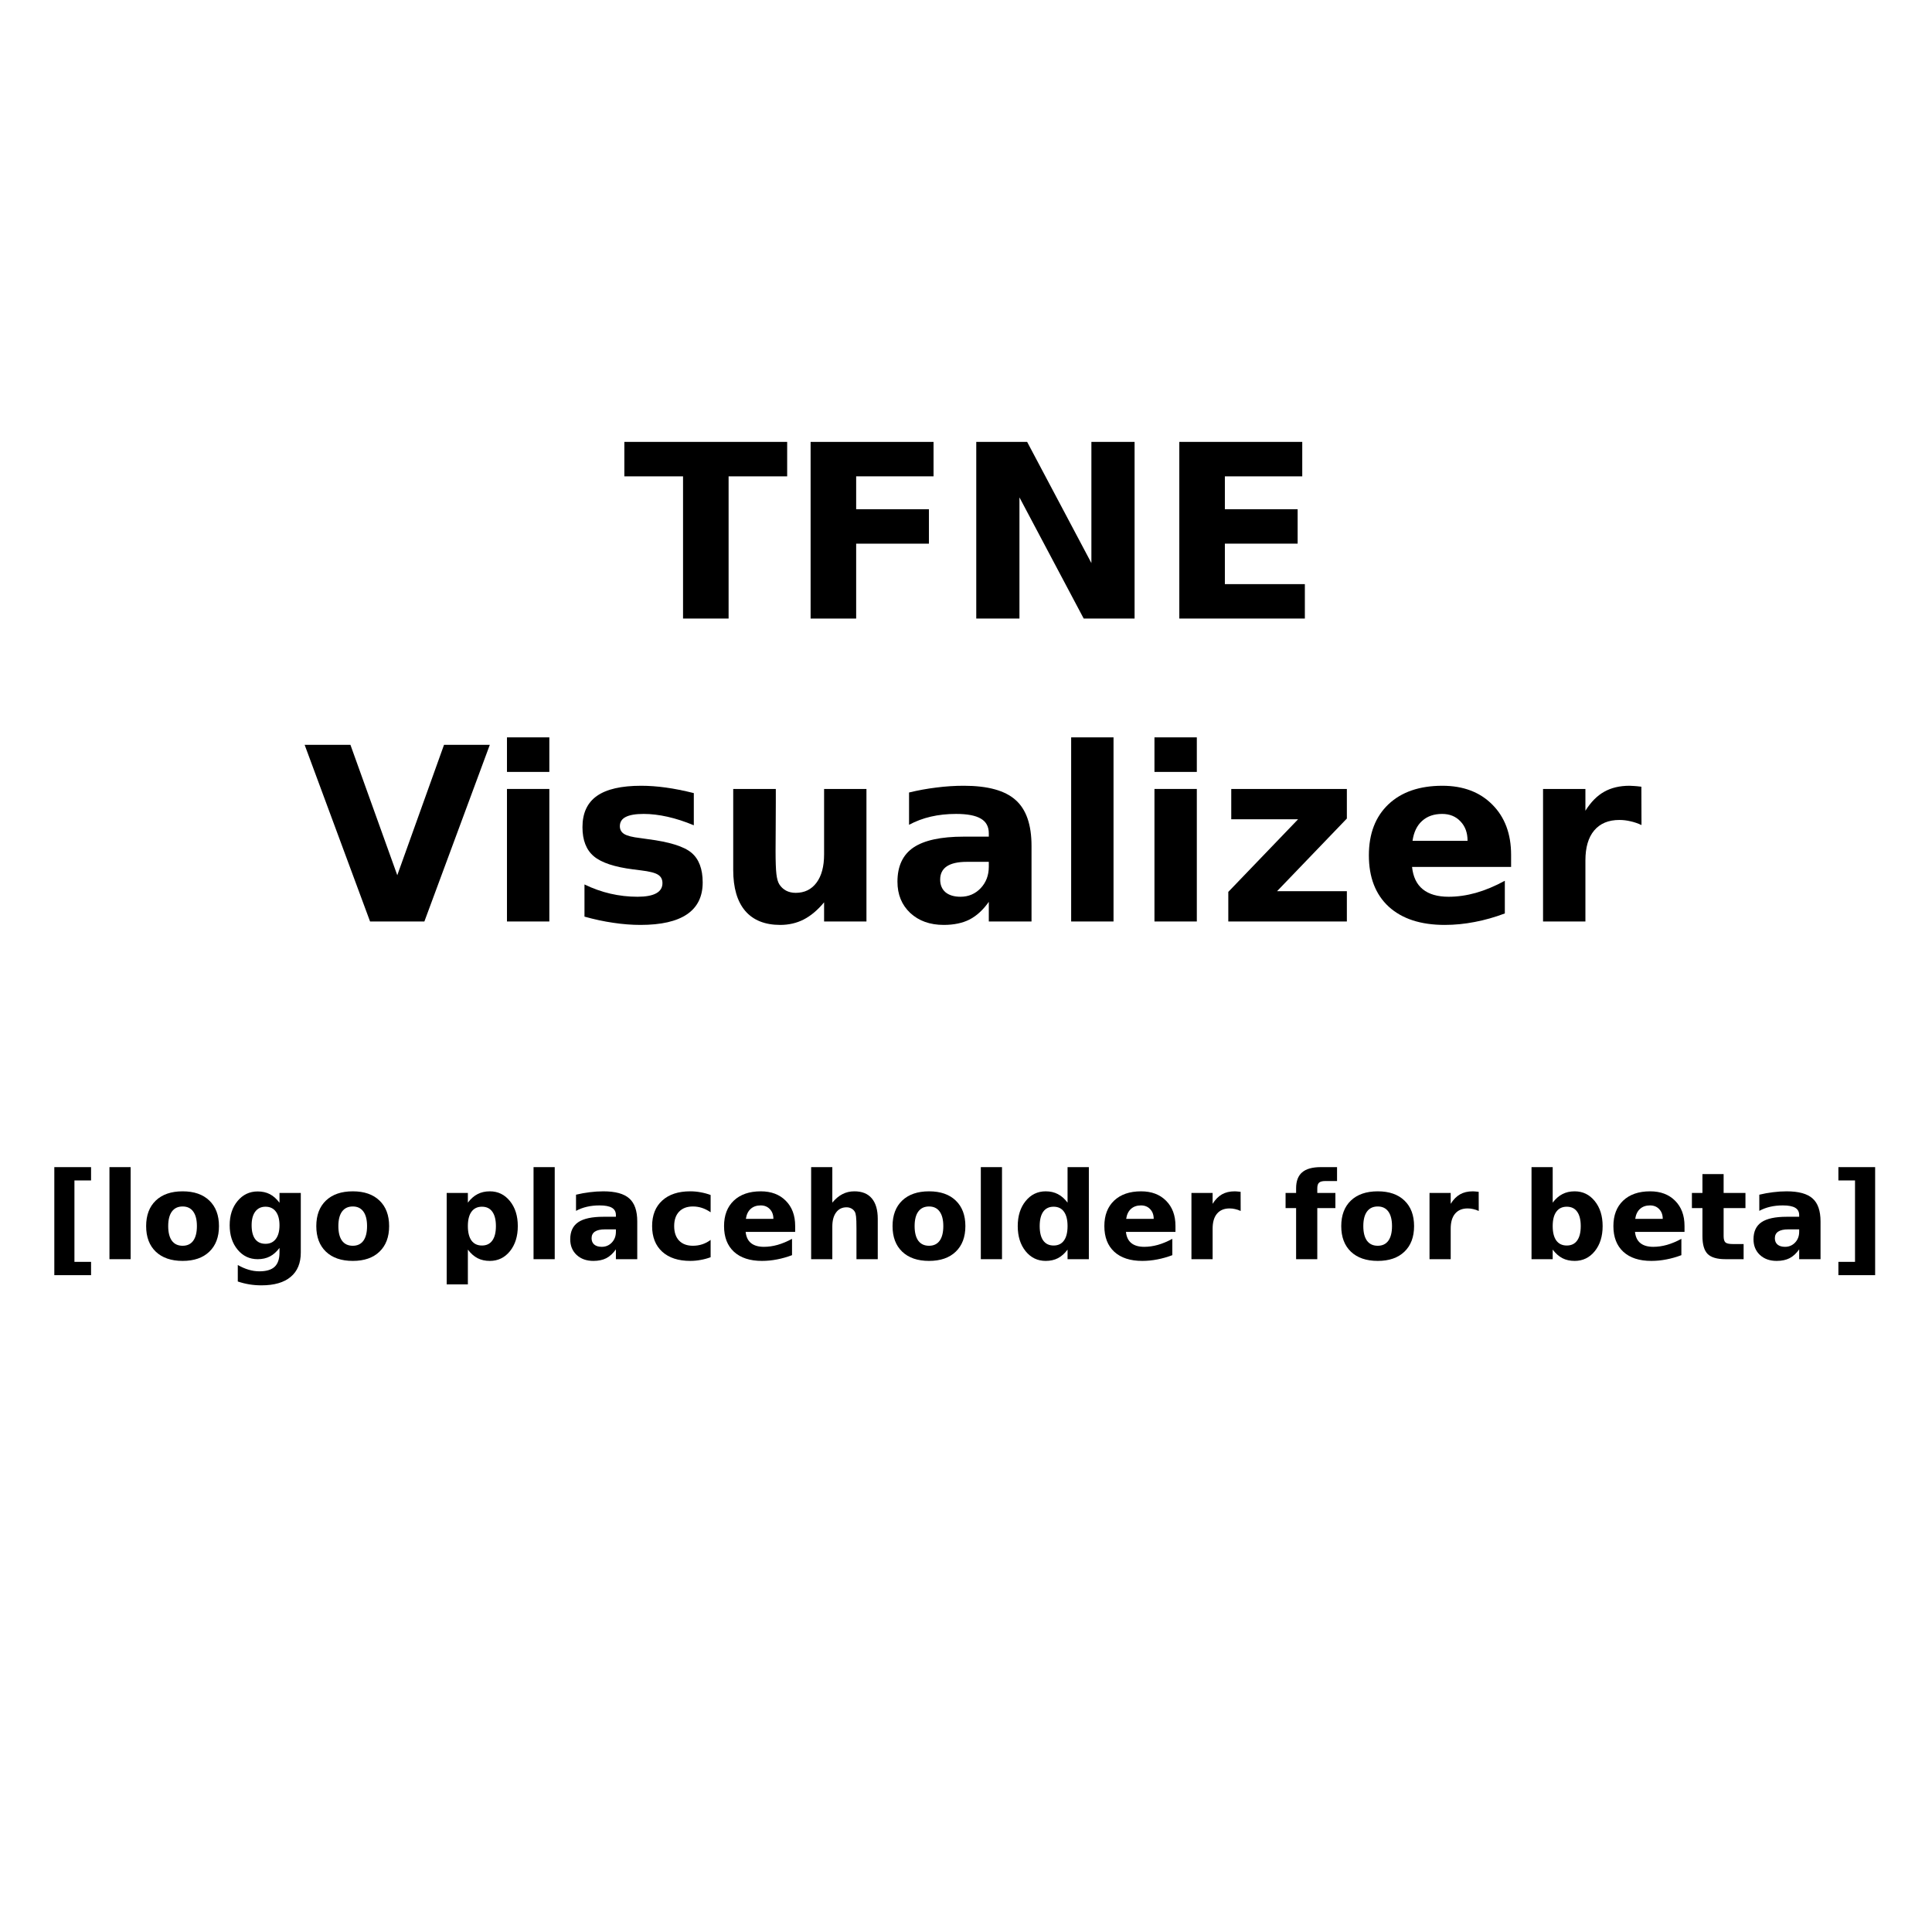
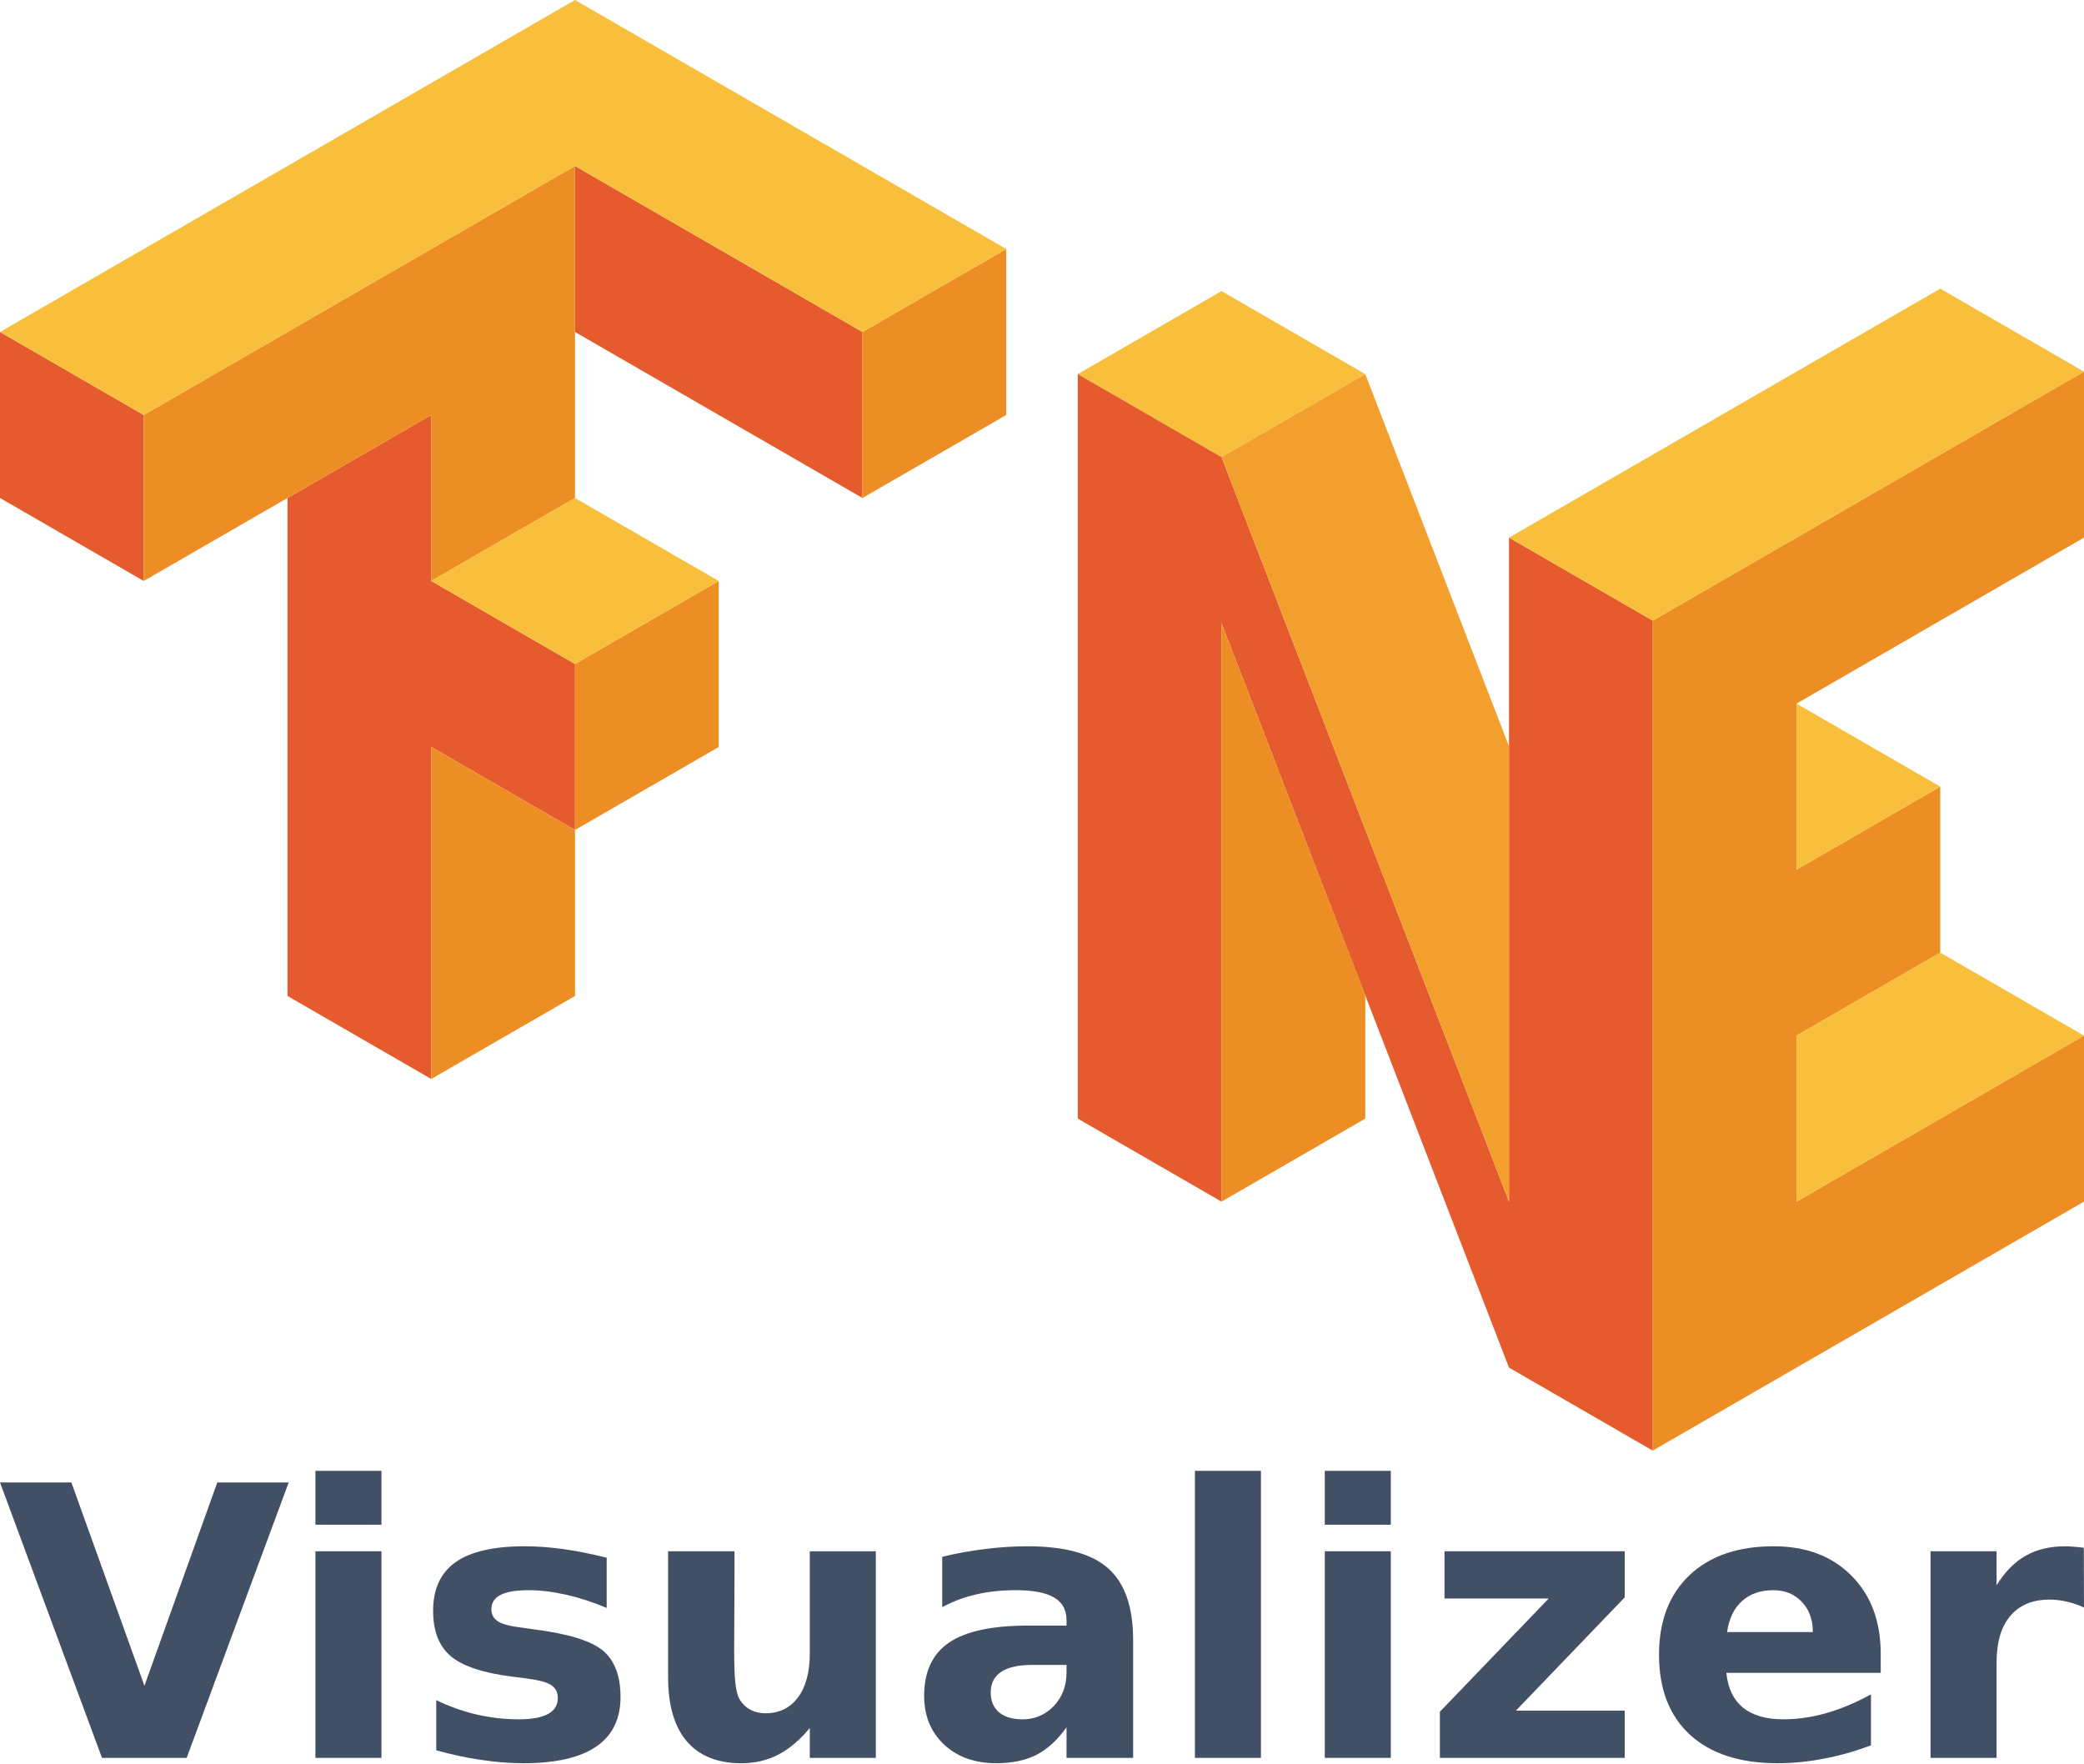
- <svg xmlns="http://www.w3.org/2000/svg" id="svg8" version="1.1" viewBox="0 0 180 180" height="180mm" width="180mm">
+ <svg xmlns="http://www.w3.org/2000/svg" id="svg8" version="1.1" viewBox="0 0 200 169.206" height="169.206mm" width="200mm">
  <defs id="defs2" />
-   <g transform="translate(0,-117)" id="layer1">
-     <g id="flowRoot1414" style="font-style:normal;font-weight:normal;font-size:40px;line-height:1.25;font-family:sans-serif;letter-spacing:0px;word-spacing:0px;fill:#000000;fill-opacity:1;stroke:none" transform="matrix(0.2645833,0,0,0.2645833,-9.516426,128.1126)" aria-label="  TFNE Visualizer  [logo placeholder for beta]">
-       <path id="path1436" style="font-style:normal;font-variant:normal;font-weight:bold;font-stretch:normal;font-size:85.333px;font-family:sans-serif;-inkscape-font-specification:'sans-serif Bold';text-align:center;text-anchor:middle" d="m 255.821,113.606 h 57.333 v 12.125 h -20.625 v 50.083 h -16.042 v -50.083 h -20.667 z" />
-       <path id="path1438" style="font-style:normal;font-variant:normal;font-weight:bold;font-stretch:normal;font-size:85.333px;font-family:sans-serif;-inkscape-font-specification:'sans-serif Bold';text-align:center;text-anchor:middle" d="m 321.405,113.606 h 43.292 v 12.125 h -27.25 v 11.583 h 25.625 v 12.125 h -25.625 v 26.375 h -16.042 z" />
-       <path id="path1440" style="font-style:normal;font-variant:normal;font-weight:bold;font-stretch:normal;font-size:85.333px;font-family:sans-serif;-inkscape-font-specification:'sans-serif Bold';text-align:center;text-anchor:middle" d="m 379.738,113.606 h 17.917 l 22.625,42.667 v -42.667 h 15.208 v 62.208 h -17.917 l -22.625,-42.667 v 42.667 h -15.208 z" />
-       <path id="path1442" style="font-style:normal;font-variant:normal;font-weight:bold;font-stretch:normal;font-size:85.333px;font-family:sans-serif;-inkscape-font-specification:'sans-serif Bold';text-align:center;text-anchor:middle" d="m 451.238,113.606 h 43.292 v 12.125 h -27.25 v 11.583 h 25.625 v 12.125 h -25.625 v 14.25 h 28.167 v 12.125 h -44.208 z" />
-       <path id="path1444" style="font-style:normal;font-variant:normal;font-weight:bold;font-stretch:normal;font-size:85.333px;font-family:sans-serif;-inkscape-font-specification:'sans-serif Bold';text-align:center;text-anchor:middle" d="m 143.238,220.273 h 16.125 l 16.5,45.917 16.458,-45.917 h 16.125 l -23.042,62.208 h -19.125 z" />
-       <path id="path1446" style="font-style:normal;font-variant:normal;font-weight:bold;font-stretch:normal;font-size:85.333px;font-family:sans-serif;-inkscape-font-specification:'sans-serif Bold';text-align:center;text-anchor:middle" d="m 214.488,235.814 h 14.917 v 46.667 h -14.917 z m 0,-18.167 h 14.917 v 12.167 h -14.917 z" />
-       <path id="path1448" style="font-style:normal;font-variant:normal;font-weight:bold;font-stretch:normal;font-size:85.333px;font-family:sans-serif;-inkscape-font-specification:'sans-serif Bold';text-align:center;text-anchor:middle" d="m 280.28,237.273 v 11.333 q -4.792,-2 -9.25,-3 -4.458,-1 -8.417,-1 -4.25,0 -6.333,1.083 -2.042,1.042 -2.042,3.25 0,1.792 1.542,2.75 1.583,0.958 5.625,1.417 l 2.625,0.375 q 11.458,1.458 15.417,4.792 3.958,3.333 3.958,10.458 0,7.458 -5.5,11.208 -5.5,3.75 -16.417,3.75 -4.625,0 -9.583,-0.75 -4.917,-0.708 -10.125,-2.167 v -11.333 q 4.458,2.167 9.125,3.25 4.708,1.083 9.542,1.083 4.375,0 6.583,-1.208 2.208,-1.208 2.208,-3.583 0,-2 -1.542,-2.958 -1.5,-1 -6.042,-1.542 l -2.625,-0.333 q -9.958,-1.25 -13.958,-4.625 -4,-3.375 -4,-10.25 0,-7.417 5.083,-11 5.083,-3.583 15.583,-3.583 4.125,0 8.667,0.625 4.542,0.625 9.875,1.958 z" />
-       <path id="path1450" style="font-style:normal;font-variant:normal;font-weight:bold;font-stretch:normal;font-size:85.333px;font-family:sans-serif;-inkscape-font-specification:'sans-serif Bold';text-align:center;text-anchor:middle" d="m 294.155,264.314 v -28.5 h 15 v 4.667 q 0,3.792 -0.042,9.542 -0.042,5.708 -0.042,7.625 0,5.625 0.292,8.125 0.292,2.458 1,3.583 0.917,1.458 2.375,2.25 1.5,0.792 3.417,0.792 4.667,0 7.333,-3.583 2.667,-3.583 2.667,-9.958 v -23.042 h 14.917 v 46.667 h -14.917 v -6.75 q -3.375,4.083 -7.167,6.042 -3.75,1.917 -8.292,1.917 -8.083,0 -12.333,-4.958 -4.208,-4.958 -4.208,-14.417 z" />
-       <path id="path1452" style="font-style:normal;font-variant:normal;font-weight:bold;font-stretch:normal;font-size:85.333px;font-family:sans-serif;-inkscape-font-specification:'sans-serif Bold';text-align:center;text-anchor:middle" d="m 376.405,261.481 q -4.667,0 -7.042,1.583 -2.333,1.583 -2.333,4.667 0,2.833 1.875,4.458 1.917,1.583 5.292,1.583 4.208,0 7.083,-3 2.875,-3.042 2.875,-7.583 v -1.708 z m 22.792,-5.625 v 26.625 h -15.042 v -6.917 q -3,4.25 -6.75,6.208 -3.75,1.917 -9.125,1.917 -7.25,0 -11.792,-4.208 -4.5,-4.25 -4.5,-11 0,-8.208 5.625,-12.042 5.667,-3.833 17.75,-3.833 h 8.792 v -1.167 q 0,-3.542 -2.792,-5.167 -2.792,-1.667 -8.708,-1.667 -4.792,0 -8.917,0.958 -4.125,0.958 -7.667,2.875 v -11.375 q 4.792,-1.167 9.625,-1.75 4.833,-0.625 9.667,-0.625 12.625,0 18.208,5 5.625,4.958 5.625,16.167 z" />
-       <path id="path1454" style="font-style:normal;font-variant:normal;font-weight:bold;font-stretch:normal;font-size:85.333px;font-family:sans-serif;-inkscape-font-specification:'sans-serif Bold';text-align:center;text-anchor:middle" d="m 413.155,217.648 h 14.917 v 64.833 h -14.917 z" />
-       <path id="path1456" style="font-style:normal;font-variant:normal;font-weight:bold;font-stretch:normal;font-size:85.333px;font-family:sans-serif;-inkscape-font-specification:'sans-serif Bold';text-align:center;text-anchor:middle" d="m 442.488,235.814 h 14.917 v 46.667 h -14.917 z m 0,-18.167 h 14.917 v 12.167 h -14.917 z" />
-       <path id="path1458" style="font-style:normal;font-variant:normal;font-weight:bold;font-stretch:normal;font-size:85.333px;font-family:sans-serif;-inkscape-font-specification:'sans-serif Bold';text-align:center;text-anchor:middle" d="m 469.53,235.814 h 40.708 v 10.417 l -24.583,25.583 h 24.583 v 10.667 h -41.75 v -10.417 l 24.583,-25.583 h -23.542 z" />
-       <path id="path1460" style="font-style:normal;font-variant:normal;font-weight:bold;font-stretch:normal;font-size:85.333px;font-family:sans-serif;-inkscape-font-specification:'sans-serif Bold';text-align:center;text-anchor:middle" d="m 568.071,259.023 v 4.25 h -34.875 q 0.542,5.25 3.792,7.875 3.25,2.625 9.083,2.625 4.708,0 9.625,-1.375 4.958,-1.417 10.167,-4.25 v 11.5 q -5.292,2 -10.583,3 -5.292,1.042 -10.583,1.042 -12.667,0 -19.708,-6.417 -7,-6.458 -7,-18.083 0,-11.417 6.875,-17.958 6.917,-6.542 19,-6.542 11,0 17.583,6.625 6.625,6.625 6.625,17.708 z m -15.333,-4.958 q 0,-4.25 -2.5,-6.833 -2.458,-2.625 -6.458,-2.625 -4.333,0 -7.042,2.458 -2.708,2.417 -3.375,7 z" />
-       <path id="path1462" style="font-style:normal;font-variant:normal;font-weight:bold;font-stretch:normal;font-size:85.333px;font-family:sans-serif;-inkscape-font-specification:'sans-serif Bold';text-align:center;text-anchor:middle" d="m 613.988,248.523 q -1.958,-0.917 -3.917,-1.333 -1.917,-0.458 -3.875,-0.458 -5.75,0 -8.875,3.708 -3.083,3.667 -3.083,10.542 v 21.5 h -14.917 v -46.667 h 14.917 v 7.667 q 2.875,-4.583 6.583,-6.667 3.75,-2.125 8.958,-2.125 0.75,0 1.625,0.083 0.875,0.042 2.542,0.25 z" />
-       <path id="path1464" style="font-style:normal;font-variant:normal;font-weight:bold;font-stretch:normal;font-size:42.667px;font-family:sans-serif;-inkscape-font-specification:'sans-serif Bold'" d="m 55.094,368.981 h 12.938 v 4.688 h -5.854 v 28.667 h 5.854 v 4.688 H 55.094 Z" />
-       <path id="path1466" style="font-style:normal;font-variant:normal;font-weight:bold;font-stretch:normal;font-size:42.667px;font-family:sans-serif;-inkscape-font-specification:'sans-serif Bold'" d="m 74.511,368.981 h 7.458 v 32.417 h -7.458 z" />
-       <path id="path1468" style="font-style:normal;font-variant:normal;font-weight:bold;font-stretch:normal;font-size:42.667px;font-family:sans-serif;-inkscape-font-specification:'sans-serif Bold'" d="m 100.282,382.835 q -2.479,0 -3.792,1.792 -1.292,1.771 -1.292,5.125 0,3.354 1.292,5.146 1.312,1.771 3.792,1.771 2.438,0 3.729,-1.771 1.292,-1.792 1.292,-5.146 0,-3.354 -1.292,-5.125 -1.292,-1.792 -3.729,-1.792 z m 0,-5.333 q 6.021,0 9.396,3.25 3.396,3.25 3.396,9 0,5.75 -3.396,9 -3.375,3.25 -9.396,3.25 -6.042,0 -9.458,-3.25 -3.396,-3.25 -3.396,-9 0,-5.75 3.396,-9 3.417,-3.25 9.458,-3.25 z" />
-       <path id="path1470" style="font-style:normal;font-variant:normal;font-weight:bold;font-stretch:normal;font-size:42.667px;font-family:sans-serif;-inkscape-font-specification:'sans-serif Bold'" d="m 134.386,397.439 q -1.542,2.042 -3.396,3 -1.854,0.958 -4.292,0.958 -4.271,0 -7.062,-3.354 -2.792,-3.375 -2.792,-8.583 0,-5.229 2.792,-8.562 2.792,-3.354 7.062,-3.354 2.438,0 4.292,0.958 1.854,0.958 3.396,3.021 v -3.458 h 7.5 v 20.979 q 0,5.625 -3.562,8.583 -3.542,2.979 -10.292,2.979 -2.188,0 -4.229,-0.333 -2.042,-0.333 -4.104,-1.021 v -5.812 q 1.958,1.125 3.833,1.667 1.875,0.562 3.771,0.562 3.667,0 5.375,-1.604 1.708,-1.604 1.708,-5.021 z m -4.917,-14.521 q -2.312,0 -3.604,1.708 -1.292,1.708 -1.292,4.833 0,3.208 1.25,4.875 1.25,1.646 3.646,1.646 2.333,0 3.625,-1.708 1.292,-1.708 1.292,-4.812 0,-3.125 -1.292,-4.833 -1.292,-1.708 -3.625,-1.708 z" />
-       <path id="path1472" style="font-style:normal;font-variant:normal;font-weight:bold;font-stretch:normal;font-size:42.667px;font-family:sans-serif;-inkscape-font-specification:'sans-serif Bold'" d="m 160.199,382.835 q -2.479,0 -3.792,1.792 -1.292,1.771 -1.292,5.125 0,3.354 1.292,5.146 1.312,1.771 3.792,1.771 2.438,0 3.729,-1.771 1.292,-1.792 1.292,-5.146 0,-3.354 -1.292,-5.125 -1.292,-1.792 -3.729,-1.792 z m 0,-5.333 q 6.021,0 9.396,3.25 3.396,3.25 3.396,9 0,5.75 -3.396,9 -3.375,3.25 -9.396,3.25 -6.042,0 -9.458,-3.25 -3.396,-3.25 -3.396,-9 0,-5.75 3.396,-9 3.417,-3.25 9.458,-3.25 z" />
-       <path id="path1474" style="font-style:normal;font-variant:normal;font-weight:bold;font-stretch:normal;font-size:42.667px;font-family:sans-serif;-inkscape-font-specification:'sans-serif Bold'" d="m 200.719,398.023 v 12.25 h -7.458 v -32.208 h 7.458 v 3.417 q 1.542,-2.042 3.417,-3 1.875,-0.979 4.312,-0.979 4.312,0 7.083,3.438 2.771,3.417 2.771,8.812 0,5.396 -2.771,8.833 -2.771,3.417 -7.083,3.417 -2.438,0 -4.312,-0.958 -1.875,-0.979 -3.417,-3.021 z m 4.958,-15.104 q -2.396,0 -3.688,1.771 -1.271,1.75 -1.271,5.062 0,3.312 1.271,5.083 1.292,1.75 3.688,1.75 2.396,0 3.646,-1.75 1.271,-1.75 1.271,-5.083 0,-3.333 -1.271,-5.083 -1.25,-1.75 -3.646,-1.75 z" />
-       <path id="path1476" style="font-style:normal;font-variant:normal;font-weight:bold;font-stretch:normal;font-size:42.667px;font-family:sans-serif;-inkscape-font-specification:'sans-serif Bold'" d="m 223.844,368.981 h 7.458 v 32.417 h -7.458 z" />
-       <path id="path1478" style="font-style:normal;font-variant:normal;font-weight:bold;font-stretch:normal;font-size:42.667px;font-family:sans-serif;-inkscape-font-specification:'sans-serif Bold'" d="m 248.969,390.898 q -2.333,0 -3.521,0.792 -1.167,0.792 -1.167,2.333 0,1.417 0.938,2.229 0.958,0.792 2.646,0.792 2.104,0 3.542,-1.5 1.438,-1.521 1.438,-3.792 v -0.854 z m 11.396,-2.812 v 13.312 h -7.521 v -3.458 q -1.5,2.125 -3.375,3.104 -1.875,0.958 -4.562,0.958 -3.625,0 -5.896,-2.104 -2.25,-2.125 -2.25,-5.5 0,-4.104 2.812,-6.021 2.833,-1.917 8.875,-1.917 h 4.396 v -0.583 q 0,-1.771 -1.396,-2.583 -1.396,-0.833 -4.354,-0.833 -2.396,0 -4.458,0.479 -2.062,0.479 -3.833,1.438 v -5.688 q 2.396,-0.583 4.812,-0.875 2.417,-0.312 4.833,-0.312 6.312,0 9.104,2.5 2.812,2.479 2.812,8.083 z" />
-       <path id="path1480" style="font-style:normal;font-variant:normal;font-weight:bold;font-stretch:normal;font-size:42.667px;font-family:sans-serif;-inkscape-font-specification:'sans-serif Bold'" d="m 286.199,378.794 v 6.083 q -1.521,-1.042 -3.062,-1.542 -1.521,-0.5 -3.167,-0.5 -3.125,0 -4.875,1.833 -1.729,1.812 -1.729,5.083 0,3.271 1.729,5.104 1.75,1.812 4.875,1.812 1.75,0 3.312,-0.521 1.583,-0.521 2.917,-1.542 v 6.104 q -1.75,0.646 -3.562,0.958 -1.792,0.333 -3.604,0.333 -6.312,0 -9.875,-3.229 -3.562,-3.25 -3.562,-9.021 0,-5.771 3.562,-9 3.562,-3.25 9.875,-3.25 1.833,0 3.604,0.333 1.792,0.312 3.562,0.958 z" />
-       <path id="path1482" style="font-style:normal;font-variant:normal;font-weight:bold;font-stretch:normal;font-size:42.667px;font-family:sans-serif;-inkscape-font-specification:'sans-serif Bold'" d="m 315.969,389.669 v 2.125 h -17.438 q 0.271,2.625 1.896,3.938 1.625,1.312 4.542,1.312 2.354,0 4.812,-0.688 2.479,-0.708 5.083,-2.125 v 5.75 q -2.646,1 -5.292,1.5 -2.646,0.521 -5.292,0.521 -6.333,0 -9.854,-3.208 -3.5,-3.229 -3.5,-9.042 0,-5.708 3.438,-8.979 3.458,-3.271 9.5,-3.271 5.5,0 8.792,3.312 3.312,3.312 3.312,8.854 z m -7.667,-2.479 q 0,-2.125 -1.25,-3.417 -1.229,-1.312 -3.229,-1.312 -2.167,0 -3.521,1.229 -1.354,1.208 -1.688,3.5 z" />
-       <path id="path1484" style="font-style:normal;font-variant:normal;font-weight:bold;font-stretch:normal;font-size:42.667px;font-family:sans-serif;-inkscape-font-specification:'sans-serif Bold'" d="m 345.053,387.189 v 14.208 h -7.5 v -2.312 -8.521 q 0,-3.062 -0.146,-4.208 -0.125,-1.146 -0.458,-1.688 -0.438,-0.729 -1.188,-1.125 -0.75,-0.417 -1.708,-0.417 -2.333,0 -3.667,1.812 -1.333,1.792 -1.333,4.979 v 11.479 h -7.458 v -32.417 h 7.458 v 12.5 q 1.688,-2.042 3.583,-3 1.896,-0.979 4.188,-0.979 4.042,0 6.125,2.479 2.104,2.479 2.104,7.208 z" />
-       <path id="path1486" style="font-style:normal;font-variant:normal;font-weight:bold;font-stretch:normal;font-size:42.667px;font-family:sans-serif;-inkscape-font-specification:'sans-serif Bold'" d="m 363.115,382.835 q -2.479,0 -3.792,1.792 -1.292,1.771 -1.292,5.125 0,3.354 1.292,5.146 1.312,1.771 3.792,1.771 2.438,0 3.729,-1.771 1.292,-1.792 1.292,-5.146 0,-3.354 -1.292,-5.125 -1.292,-1.792 -3.729,-1.792 z m 0,-5.333 q 6.021,0 9.396,3.25 3.396,3.25 3.396,9 0,5.75 -3.396,9 -3.375,3.25 -9.396,3.25 -6.042,0 -9.458,-3.25 -3.396,-3.25 -3.396,-9 0,-5.75 3.396,-9 3.417,-3.25 9.458,-3.25 z" />
-       <path id="path1488" style="font-style:normal;font-variant:normal;font-weight:bold;font-stretch:normal;font-size:42.667px;font-family:sans-serif;-inkscape-font-specification:'sans-serif Bold'" d="m 381.344,368.981 h 7.458 v 32.417 h -7.458 z" />
-       <path id="path1490" style="font-style:normal;font-variant:normal;font-weight:bold;font-stretch:normal;font-size:42.667px;font-family:sans-serif;-inkscape-font-specification:'sans-serif Bold'" d="m 411.886,381.481 v -12.5 h 7.5 v 32.417 h -7.5 v -3.375 q -1.542,2.062 -3.396,3.021 -1.854,0.958 -4.292,0.958 -4.312,0 -7.083,-3.417 -2.771,-3.438 -2.771,-8.833 0,-5.396 2.771,-8.812 2.771,-3.438 7.083,-3.438 2.417,0 4.271,0.979 1.875,0.958 3.417,3 z m -4.917,15.104 q 2.396,0 3.646,-1.75 1.271,-1.75 1.271,-5.083 0,-3.333 -1.271,-5.083 -1.25,-1.75 -3.646,-1.75 -2.375,0 -3.646,1.75 -1.25,1.75 -1.25,5.083 0,3.333 1.25,5.083 1.271,1.75 3.646,1.75 z" />
-       <path id="path1492" style="font-style:normal;font-variant:normal;font-weight:bold;font-stretch:normal;font-size:42.667px;font-family:sans-serif;-inkscape-font-specification:'sans-serif Bold'" d="m 449.886,389.669 v 2.125 h -17.438 q 0.271,2.625 1.896,3.938 1.625,1.312 4.542,1.312 2.354,0 4.812,-0.688 2.479,-0.708 5.083,-2.125 v 5.75 q -2.646,1 -5.292,1.5 -2.646,0.521 -5.292,0.521 -6.333,0 -9.854,-3.208 -3.5,-3.229 -3.5,-9.042 0,-5.708 3.438,-8.979 3.458,-3.271 9.5,-3.271 5.5,0 8.792,3.312 3.312,3.312 3.312,8.854 z m -7.667,-2.479 q 0,-2.125 -1.25,-3.417 -1.229,-1.312 -3.229,-1.312 -2.167,0 -3.521,1.229 -1.354,1.208 -1.688,3.5 z" />
-       <path id="path1494" style="font-style:normal;font-variant:normal;font-weight:bold;font-stretch:normal;font-size:42.667px;font-family:sans-serif;-inkscape-font-specification:'sans-serif Bold'" d="m 472.844,384.419 q -0.979,-0.458 -1.958,-0.667 -0.958,-0.229 -1.938,-0.229 -2.875,0 -4.438,1.854 -1.542,1.833 -1.542,5.271 v 10.75 h -7.458 v -23.333 h 7.458 v 3.833 q 1.438,-2.292 3.292,-3.333 1.875,-1.062 4.479,-1.062 0.375,0 0.812,0.042 0.438,0.021 1.271,0.125 z" />
-       <path id="path1496" style="font-style:normal;font-variant:normal;font-weight:bold;font-stretch:normal;font-size:42.667px;font-family:sans-serif;-inkscape-font-specification:'sans-serif Bold'" d="m 506.782,368.981 v 4.896 h -4.125 q -1.583,0 -2.208,0.583 -0.625,0.562 -0.625,1.979 v 1.625 h 6.375 v 5.333 h -6.375 v 18 h -7.458 v -18 h -3.708 v -5.333 h 3.708 v -1.625 q 0,-3.812 2.125,-5.625 2.125,-1.833 6.583,-1.833 z" />
-       <path id="path1498" style="font-style:normal;font-variant:normal;font-weight:bold;font-stretch:normal;font-size:42.667px;font-family:sans-serif;-inkscape-font-specification:'sans-serif Bold'" d="m 521.115,382.835 q -2.479,0 -3.792,1.792 -1.292,1.771 -1.292,5.125 0,3.354 1.292,5.146 1.312,1.771 3.792,1.771 2.438,0 3.729,-1.771 1.292,-1.792 1.292,-5.146 0,-3.354 -1.292,-5.125 -1.292,-1.792 -3.729,-1.792 z m 0,-5.333 q 6.021,0 9.396,3.25 3.396,3.25 3.396,9 0,5.75 -3.396,9 -3.375,3.25 -9.396,3.25 -6.042,0 -9.458,-3.25 -3.396,-3.25 -3.396,-9 0,-5.75 3.396,-9 3.417,-3.25 9.458,-3.25 z" />
-       <path id="path1500" style="font-style:normal;font-variant:normal;font-weight:bold;font-stretch:normal;font-size:42.667px;font-family:sans-serif;-inkscape-font-specification:'sans-serif Bold'" d="m 556.678,384.419 q -0.979,-0.458 -1.958,-0.667 -0.958,-0.229 -1.938,-0.229 -2.875,0 -4.438,1.854 -1.542,1.833 -1.542,5.271 v 10.75 h -7.458 v -23.333 h 7.458 v 3.833 q 1.438,-2.292 3.292,-3.333 1.875,-1.062 4.479,-1.062 0.375,0 0.812,0.042 0.438,0.021 1.271,0.125 z" />
-       <path id="path1502" style="font-style:normal;font-variant:normal;font-weight:bold;font-stretch:normal;font-size:42.667px;font-family:sans-serif;-inkscape-font-specification:'sans-serif Bold'" d="m 587.678,396.585 q 2.396,0 3.646,-1.75 1.271,-1.75 1.271,-5.083 0,-3.333 -1.271,-5.083 -1.25,-1.75 -3.646,-1.75 -2.396,0 -3.688,1.771 -1.271,1.75 -1.271,5.062 0,3.312 1.271,5.083 1.292,1.75 3.688,1.75 z m -4.958,-15.104 q 1.542,-2.042 3.417,-3 1.875,-0.979 4.312,-0.979 4.312,0 7.083,3.438 2.771,3.417 2.771,8.812 0,5.396 -2.771,8.833 -2.771,3.417 -7.083,3.417 -2.438,0 -4.312,-0.958 -1.875,-0.979 -3.417,-3.021 v 3.375 h -7.458 v -32.417 h 7.458 z" />
-       <path id="path1504" style="font-style:normal;font-variant:normal;font-weight:bold;font-stretch:normal;font-size:42.667px;font-family:sans-serif;-inkscape-font-specification:'sans-serif Bold'" d="m 629.136,389.669 v 2.125 h -17.438 q 0.271,2.625 1.896,3.938 1.625,1.312 4.542,1.312 2.354,0 4.812,-0.688 2.479,-0.708 5.083,-2.125 v 5.75 q -2.646,1 -5.292,1.5 -2.646,0.521 -5.292,0.521 -6.333,0 -9.854,-3.208 -3.5,-3.229 -3.5,-9.042 0,-5.708 3.438,-8.979 3.458,-3.271 9.5,-3.271 5.5,0 8.792,3.312 3.312,3.312 3.312,8.854 z m -7.667,-2.479 q 0,-2.125 -1.25,-3.417 -1.229,-1.312 -3.229,-1.312 -2.167,0 -3.521,1.229 -1.354,1.208 -1.688,3.5 z" />
-       <path id="path1506" style="font-style:normal;font-variant:normal;font-weight:bold;font-stretch:normal;font-size:42.667px;font-family:sans-serif;-inkscape-font-specification:'sans-serif Bold'" d="m 642.907,371.439 v 6.625 h 7.688 v 5.333 h -7.688 v 9.896 q 0,1.625 0.646,2.208 0.646,0.562 2.562,0.562 h 3.833 v 5.333 h -6.396 q -4.417,0 -6.271,-1.833 -1.833,-1.854 -1.833,-6.271 v -9.896 h -3.708 v -5.333 h 3.708 v -6.625 z" />
-       <path id="path1508" style="font-style:normal;font-variant:normal;font-weight:bold;font-stretch:normal;font-size:42.667px;font-family:sans-serif;-inkscape-font-specification:'sans-serif Bold'" d="m 665.636,390.898 q -2.333,0 -3.521,0.792 -1.167,0.792 -1.167,2.333 0,1.417 0.938,2.229 0.958,0.792 2.646,0.792 2.104,0 3.542,-1.5 1.438,-1.521 1.438,-3.792 v -0.854 z m 11.396,-2.812 v 13.312 h -7.521 v -3.458 q -1.5,2.125 -3.375,3.104 -1.875,0.958 -4.562,0.958 -3.625,0 -5.896,-2.104 -2.25,-2.125 -2.25,-5.5 0,-4.104 2.812,-6.021 2.833,-1.917 8.875,-1.917 h 4.396 v -0.583 q 0,-1.771 -1.396,-2.583 -1.396,-0.833 -4.354,-0.833 -2.396,0 -4.458,0.479 -2.062,0.479 -3.833,1.438 v -5.688 q 2.396,-0.583 4.812,-0.875 2.417,-0.312 4.833,-0.312 6.312,0 9.104,2.5 2.812,2.479 2.812,8.083 z" />
-       <path id="path1510" style="font-style:normal;font-variant:normal;font-weight:bold;font-stretch:normal;font-size:42.667px;font-family:sans-serif;-inkscape-font-specification:'sans-serif Bold'" d="m 696.261,407.023 h -12.938 v -4.688 h 5.854 v -28.667 h -5.854 v -4.688 h 12.938 z" />
+   <g transform="translate(0,-127.794)" style="display:inline" id="layer1">
+     <g id="layer1-3" transform="matrix(3.185941,0,0,3.185941,-248.3203,-436.1181)">
+       <g id="g4550">
+         <path id="path4508" transform="scale(0.2645833)" d="m 360.049,687.873 v 18.898 l 32.73,18.898 v -18.898 z m -65.463,18.898 v 18.898 l 16.365,9.447 V 716.221 Z m 49.096,9.449 -16.365,9.449 v 56.691 l 16.365,9.449 v -37.795 l 16.367,9.449 v -18.898 l -16.367,-9.449 z" style="fill:#e55b2d;fill-opacity:1" />
+         <path id="path4491" transform="scale(0.2645833)" d="m 360.049,687.873 -49.098,28.348 v 18.896 l 32.73,-18.896 v 18.896 l 16.367,-9.447 z m 49.098,9.449 -16.367,9.449 v 18.898 l 16.367,-9.449 z m -32.732,37.795 -16.365,9.449 v 18.898 l 16.365,-9.449 z m -16.365,28.348 -16.367,-9.449 v 37.795 l 16.367,-9.449 z" style="fill:#ed8e24;fill-opacity:1" />
+         <path id="path4506" transform="scale(0.2645833)" d="m 360.049,668.977 -65.463,37.795 16.365,9.449 49.098,-28.348 32.73,18.898 16.367,-9.449 z m 0,56.693 -16.367,9.447 16.367,9.449 16.365,-9.449 z" style="fill:#f8bf3c;fill-opacity:1" />
+       </g>
+     </g>
+     <g id="flowRoot556" style="font-style:normal;font-weight:normal;font-size:40px;line-height:1.25;font-family:sans-serif;letter-spacing:0px;word-spacing:0px;fill:#425066;fill-opacity:1;stroke:none" transform="matrix(0.9063551,0,0,0.9063551,-235.2593,332.7178)" aria-label="Visualizer">
+       <path id="path3005" style="font-style:normal;font-variant:normal;font-weight:bold;font-stretch:normal;font-family:'DejaVu Sans';-inkscape-font-specification:'DejaVu Sans Bold';fill:#425066;fill-opacity:1" d="m 259.566,-69.135 h 7.559 l 7.734,21.523 7.715,-21.523 h 7.559 l -10.801,29.16 h -8.965 z" />
+       <path id="path3007" style="font-style:normal;font-variant:normal;font-weight:bold;font-stretch:normal;font-family:'DejaVu Sans';-inkscape-font-specification:'DejaVu Sans Bold';fill:#425066;fill-opacity:1" d="m 292.965,-61.85 h 6.992 v 21.875 h -6.992 z m 0,-8.516 h 6.992 v 5.703 h -6.992 z" />
+       <path id="path3009" style="font-style:normal;font-variant:normal;font-weight:bold;font-stretch:normal;font-family:'DejaVu Sans';-inkscape-font-specification:'DejaVu Sans Bold';fill:#425066;fill-opacity:1" d="m 323.805,-61.166 v 5.312 q -2.246,-0.938 -4.336,-1.406 -2.09,-0.469 -3.945,-0.469 -1.992,0 -2.969,0.508 -0.957,0.488 -0.957,1.523 0,0.84 0.723,1.289 0.742,0.449 2.637,0.664 l 1.23,0.176 q 5.371,0.684 7.227,2.246 1.855,1.562 1.855,4.902 0,3.496 -2.578,5.254 -2.578,1.758 -7.695,1.758 -2.168,0 -4.492,-0.352 -2.305,-0.332 -4.746,-1.016 v -5.312 q 2.09,1.016 4.277,1.523 2.207,0.508 4.473,0.508 2.051,0 3.086,-0.566 1.035,-0.566 1.035,-1.68 0,-0.938 -0.723,-1.387 -0.703,-0.469 -2.832,-0.723 l -1.23,-0.156 q -4.668,-0.586 -6.543,-2.168 -1.875,-1.582 -1.875,-4.805 0,-3.477 2.383,-5.156 2.383,-1.68 7.305,-1.68 1.934,0 4.062,0.293 2.129,0.293 4.629,0.918 z" />
+       <path id="path3011" style="font-style:normal;font-variant:normal;font-weight:bold;font-stretch:normal;font-family:'DejaVu Sans';-inkscape-font-specification:'DejaVu Sans Bold';fill:#425066;fill-opacity:1" d="m 330.309,-48.49 v -13.359 h 7.031 v 2.188 q 0,1.777 -0.019,4.473 -0.019,2.676 -0.019,3.574 0,2.637 0.137,3.809 0.137,1.152 0.469,1.68 0.43,0.684 1.113,1.055 0.703,0.371 1.602,0.371 2.188,0 3.438,-1.68 1.25,-1.68 1.25,-4.668 v -10.801 h 6.992 v 21.875 h -6.992 v -3.164 q -1.582,1.914 -3.359,2.832 -1.758,0.898 -3.887,0.898 -3.789,0 -5.781,-2.324 -1.973,-2.324 -1.973,-6.758 z" />
+       <path id="path3013" style="font-style:normal;font-variant:normal;font-weight:bold;font-stretch:normal;font-family:'DejaVu Sans';-inkscape-font-specification:'DejaVu Sans Bold';fill:#425066;fill-opacity:1" d="m 368.863,-49.818 q -2.188,0 -3.301,0.742 -1.094,0.742 -1.094,2.188 0,1.328 0.879,2.09 0.898,0.742 2.48,0.742 1.973,0 3.32,-1.406 1.348,-1.426 1.348,-3.555 v -0.801 z m 10.684,-2.637 v 12.48 h -7.051 v -3.242 q -1.406,1.992 -3.164,2.91 -1.758,0.898 -4.277,0.898 -3.398,0 -5.527,-1.973 -2.109,-1.992 -2.109,-5.156 0,-3.848 2.637,-5.645 2.656,-1.797 8.32,-1.797 h 4.121 v -0.547 q 0,-1.66 -1.309,-2.422 -1.309,-0.781 -4.082,-0.781 -2.246,0 -4.18,0.449 -1.934,0.449 -3.594,1.348 v -5.332 q 2.246,-0.547 4.512,-0.82 2.266,-0.293 4.531,-0.293 5.918,0 8.535,2.344 2.637,2.324 2.637,7.578 z" />
+       <path id="path3015" style="font-style:normal;font-variant:normal;font-weight:bold;font-stretch:normal;font-family:'DejaVu Sans';-inkscape-font-specification:'DejaVu Sans Bold';fill:#425066;fill-opacity:1" d="m 386.09,-70.365 h 6.992 v 30.391 h -6.992 z" />
+       <path id="path3017" style="font-style:normal;font-variant:normal;font-weight:bold;font-stretch:normal;font-family:'DejaVu Sans';-inkscape-font-specification:'DejaVu Sans Bold';fill:#425066;fill-opacity:1" d="m 399.84,-61.85 h 6.992 v 21.875 h -6.992 z m 0,-8.516 h 6.992 v 5.703 h -6.992 z" />
+       <path id="path3019" style="font-style:normal;font-variant:normal;font-weight:bold;font-stretch:normal;font-family:'DejaVu Sans';-inkscape-font-specification:'DejaVu Sans Bold';fill:#425066;fill-opacity:1" d="m 412.516,-61.85 h 19.082 v 4.883 l -11.523,11.992 h 11.523 v 5 h -19.57 v -4.883 l 11.523,-11.992 h -11.035 z" />
+       <path id="path3021" style="font-style:normal;font-variant:normal;font-weight:bold;font-stretch:normal;font-family:'DejaVu Sans';-inkscape-font-specification:'DejaVu Sans Bold';fill:#425066;fill-opacity:1" d="m 458.707,-50.971 v 1.992 h -16.348 q 0.254,2.461 1.777,3.691 1.523,1.23 4.258,1.23 2.207,0 4.512,-0.645 2.324,-0.664 4.766,-1.992 v 5.391 q -2.48,0.938 -4.961,1.406 -2.48,0.488 -4.961,0.488 -5.938,0 -9.238,-3.008 -3.281,-3.027 -3.281,-8.477 0,-5.352 3.223,-8.418 3.242,-3.066 8.906,-3.066 5.156,0 8.242,3.105 3.105,3.105 3.105,8.301 z m -7.188,-2.324 q 0,-1.992 -1.172,-3.203 -1.152,-1.23 -3.027,-1.23 -2.031,0 -3.301,1.152 -1.27,1.133 -1.582,3.281 z" />
+       <path id="path3023" style="font-style:normal;font-variant:normal;font-weight:bold;font-stretch:normal;font-family:'DejaVu Sans';-inkscape-font-specification:'DejaVu Sans Bold';fill:#425066;fill-opacity:1" d="m 480.23,-55.893 q -0.918,-0.43 -1.836,-0.625 -0.898,-0.215 -1.816,-0.215 -2.695,0 -4.16,1.738 -1.445,1.719 -1.445,4.941 v 10.078 h -6.992 v -21.875 h 6.992 v 3.594 q 1.348,-2.148 3.086,-3.125 1.758,-0.996 4.199,-0.996 0.352,0 0.762,0.039 0.41,0.02 1.191,0.117 z" />
+     </g>
+     <g transform="matrix(1.035425,0,0,1.035425,-0.1098337,-40.52129)" id="g2314">
+       <path style="fill:#f8bf3c;fill-opacity:1;stroke:none;stroke-width:0.265px;stroke-linecap:butt;stroke-linejoin:miter;stroke-opacity:1" d="m 113.325,189.536 13.323,7.693 -13.325,7.693 L 100,197.229 Z" id="path2185" />
+       <path style="fill:#e55b2d;fill-opacity:1;stroke:none;stroke-width:0.265px;stroke-linecap:butt;stroke-linejoin:miter;stroke-opacity:1" d="m 100,197.229 v 69.002 l 13.323,7.693 v -53.618 L 139.969,289.307 153.292,297 v -76.924 l -13.323,-7.693 v 61.54 L 113.323,204.922 100,197.229 v 0 0" id="path2187" />
+       <path style="fill:#ed8e24;fill-opacity:1;stroke:none;stroke-width:0.265px;stroke-linecap:butt;stroke-linejoin:miter;stroke-opacity:1" d="m 113.323,273.924 13.325,-7.693 v -11.462 l -13.325,-34.463 z" id="path2189" />
+       <path style="fill:#f29f2d;fill-opacity:1;stroke:none;stroke-width:0.265px;stroke-linecap:butt;stroke-linejoin:miter;stroke-opacity:1" d="m 113.323,204.922 13.325,-7.693 13.313,34.474 0.009,42.221 z" id="path2191" />
+       <path style="fill:#ed8e24;fill-opacity:1;stroke:none;stroke-width:0.265px;stroke-linecap:butt;stroke-linejoin:miter;stroke-opacity:1" d="m 153.292,297 39.971,-23.076 v -15.384 l -26.646,15.384 -0.002,-15.384 13.325,-7.693 0.002,-15.386 -13.325,7.692 0.002,-15.385 26.645,-15.385 v -15.384 l -39.971,23.076 z" id="path2193" />
+       <path style="fill:#f8bf3c;fill-opacity:1;stroke:none;stroke-width:0.265px;stroke-linecap:butt;stroke-linejoin:miter;stroke-opacity:1" d="m 139.969,212.384 13.323,7.693 39.971,-23.076 -13.323,-7.693 z" id="path2195" />
+       <path style="fill:#f8bf3c;fill-opacity:1;stroke:none;stroke-width:0.265px;stroke-linecap:butt;stroke-linejoin:miter;stroke-opacity:1" d="m 166.617,243.154 13.325,-7.692 -13.325,-7.694 z" id="path2197" />
+       <path style="fill:#f8bf3c;fill-opacity:1;stroke:none;stroke-width:0.265px;stroke-linecap:butt;stroke-linejoin:miter;stroke-opacity:1" d="m 166.617,273.924 26.646,-15.384 -13.323,-7.693 -13.325,7.693 z" id="path2199" />
    </g>
  </g>
</svg>
